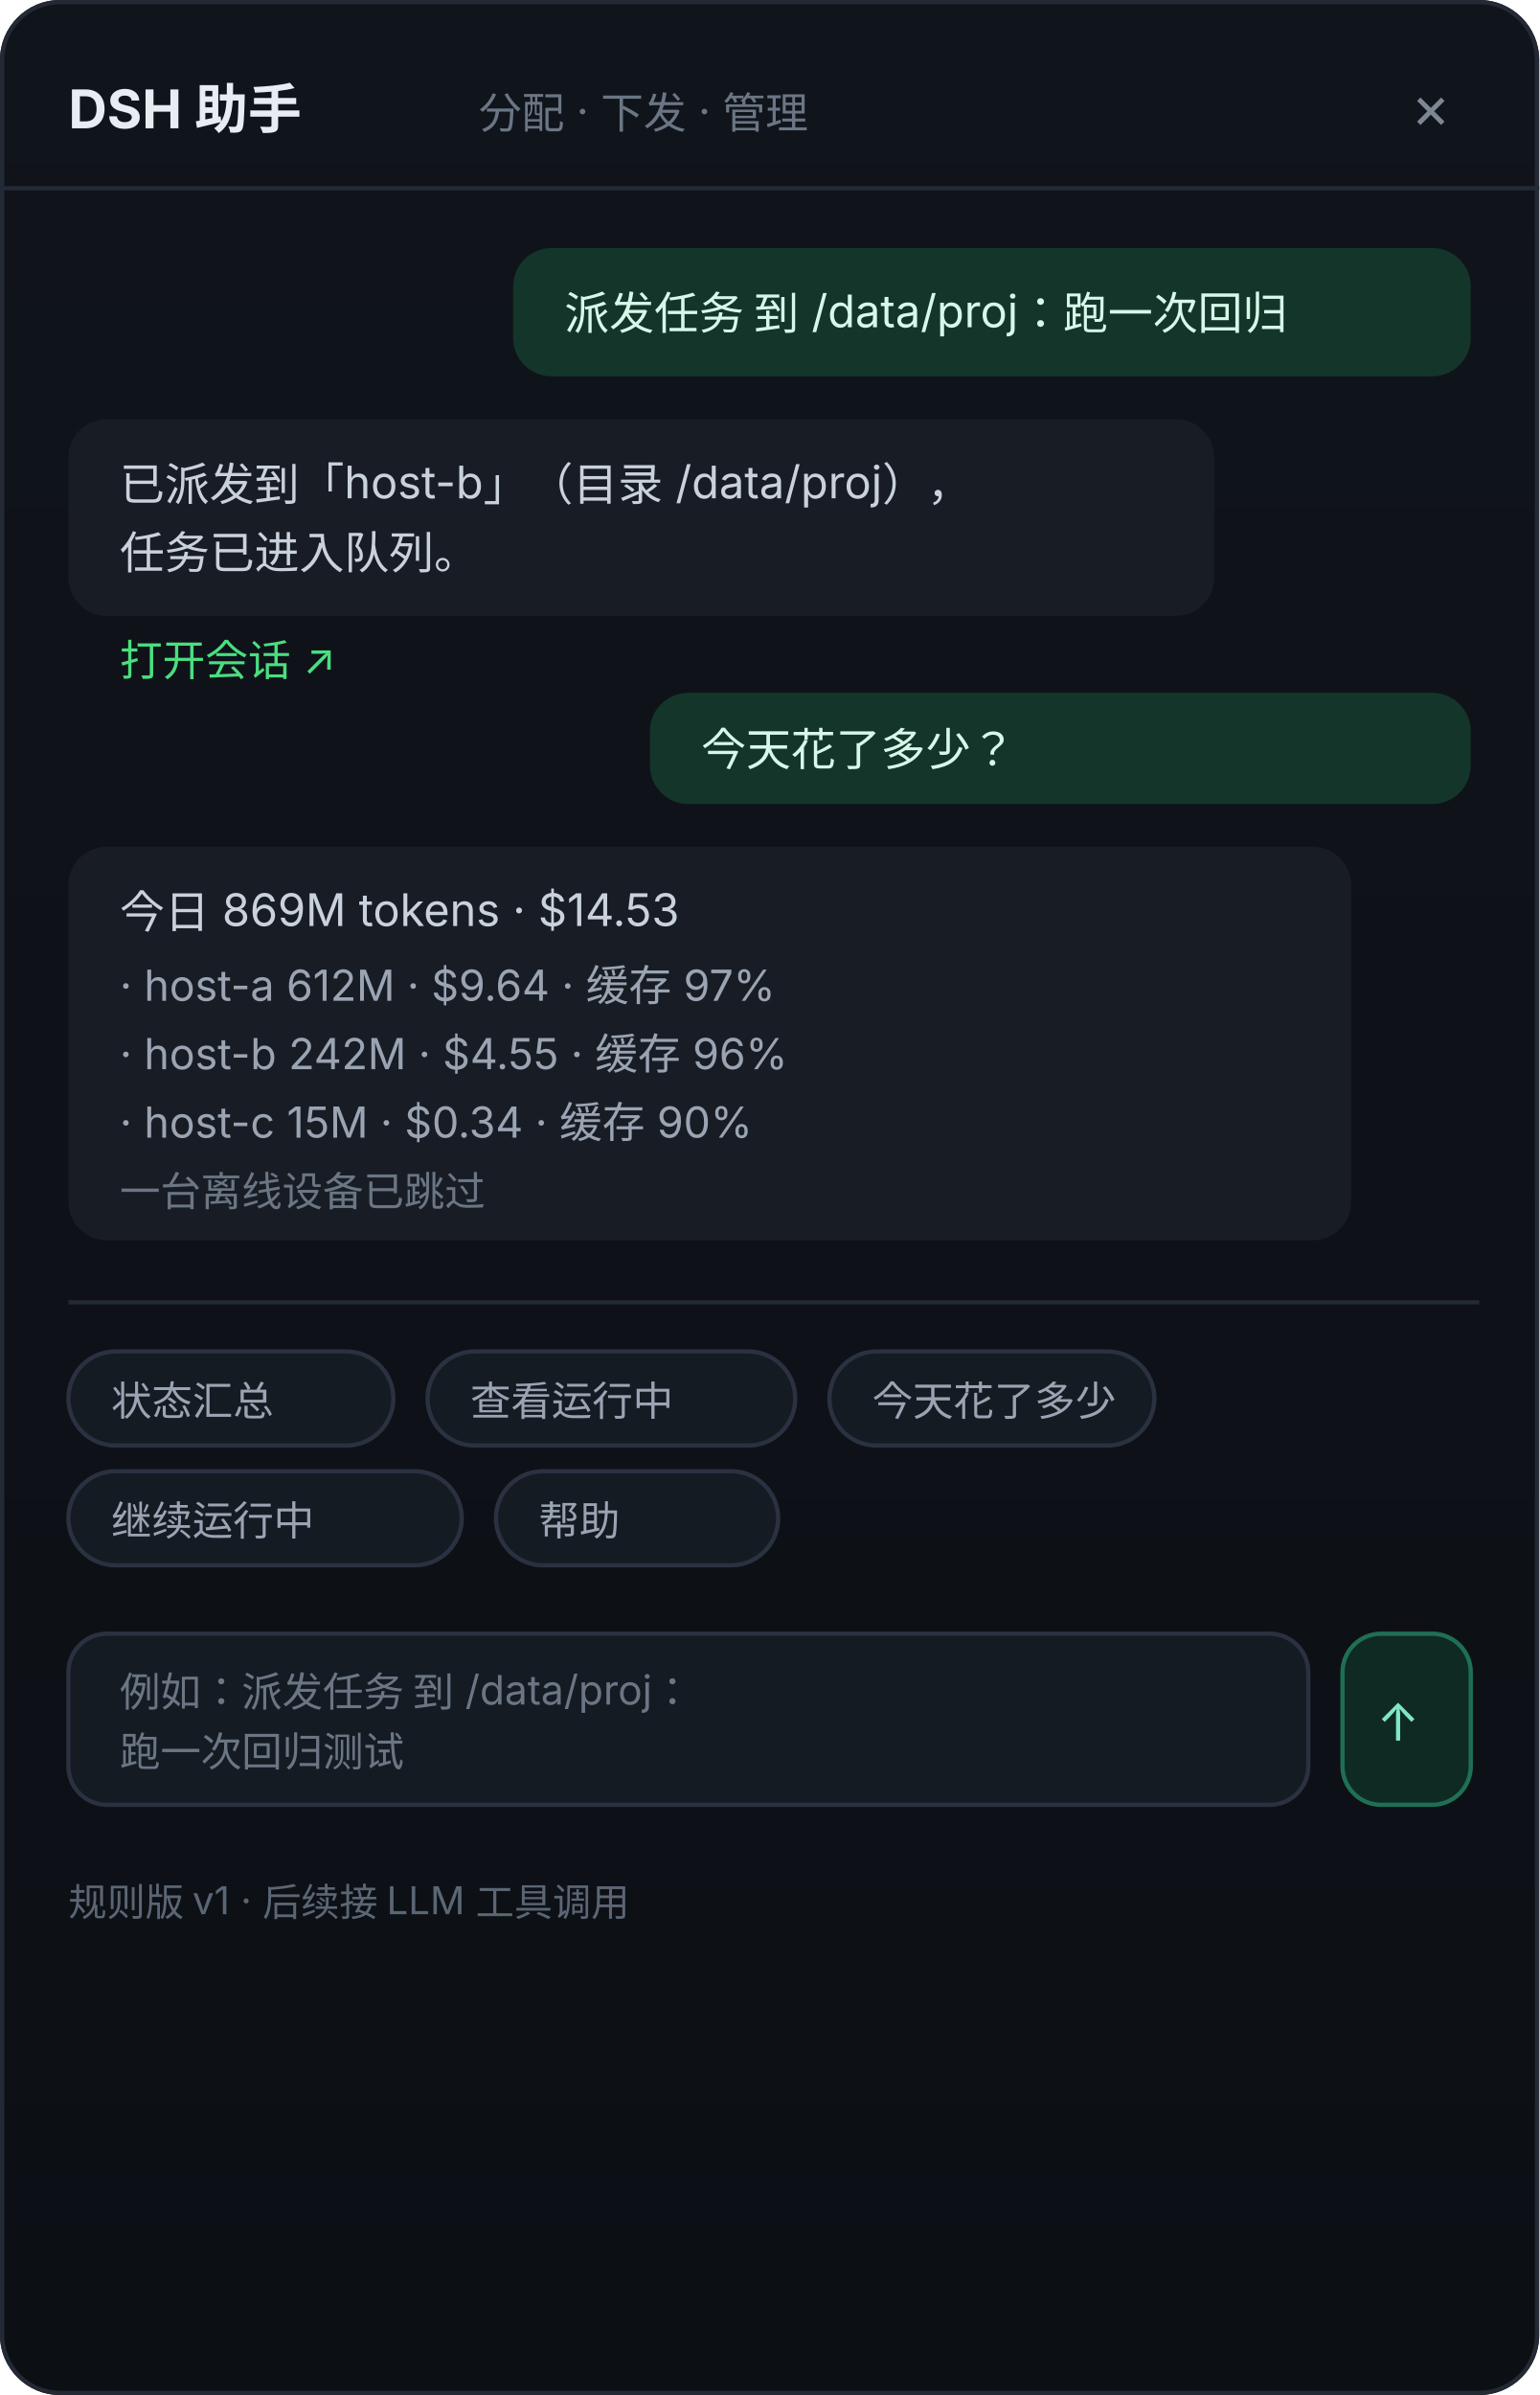
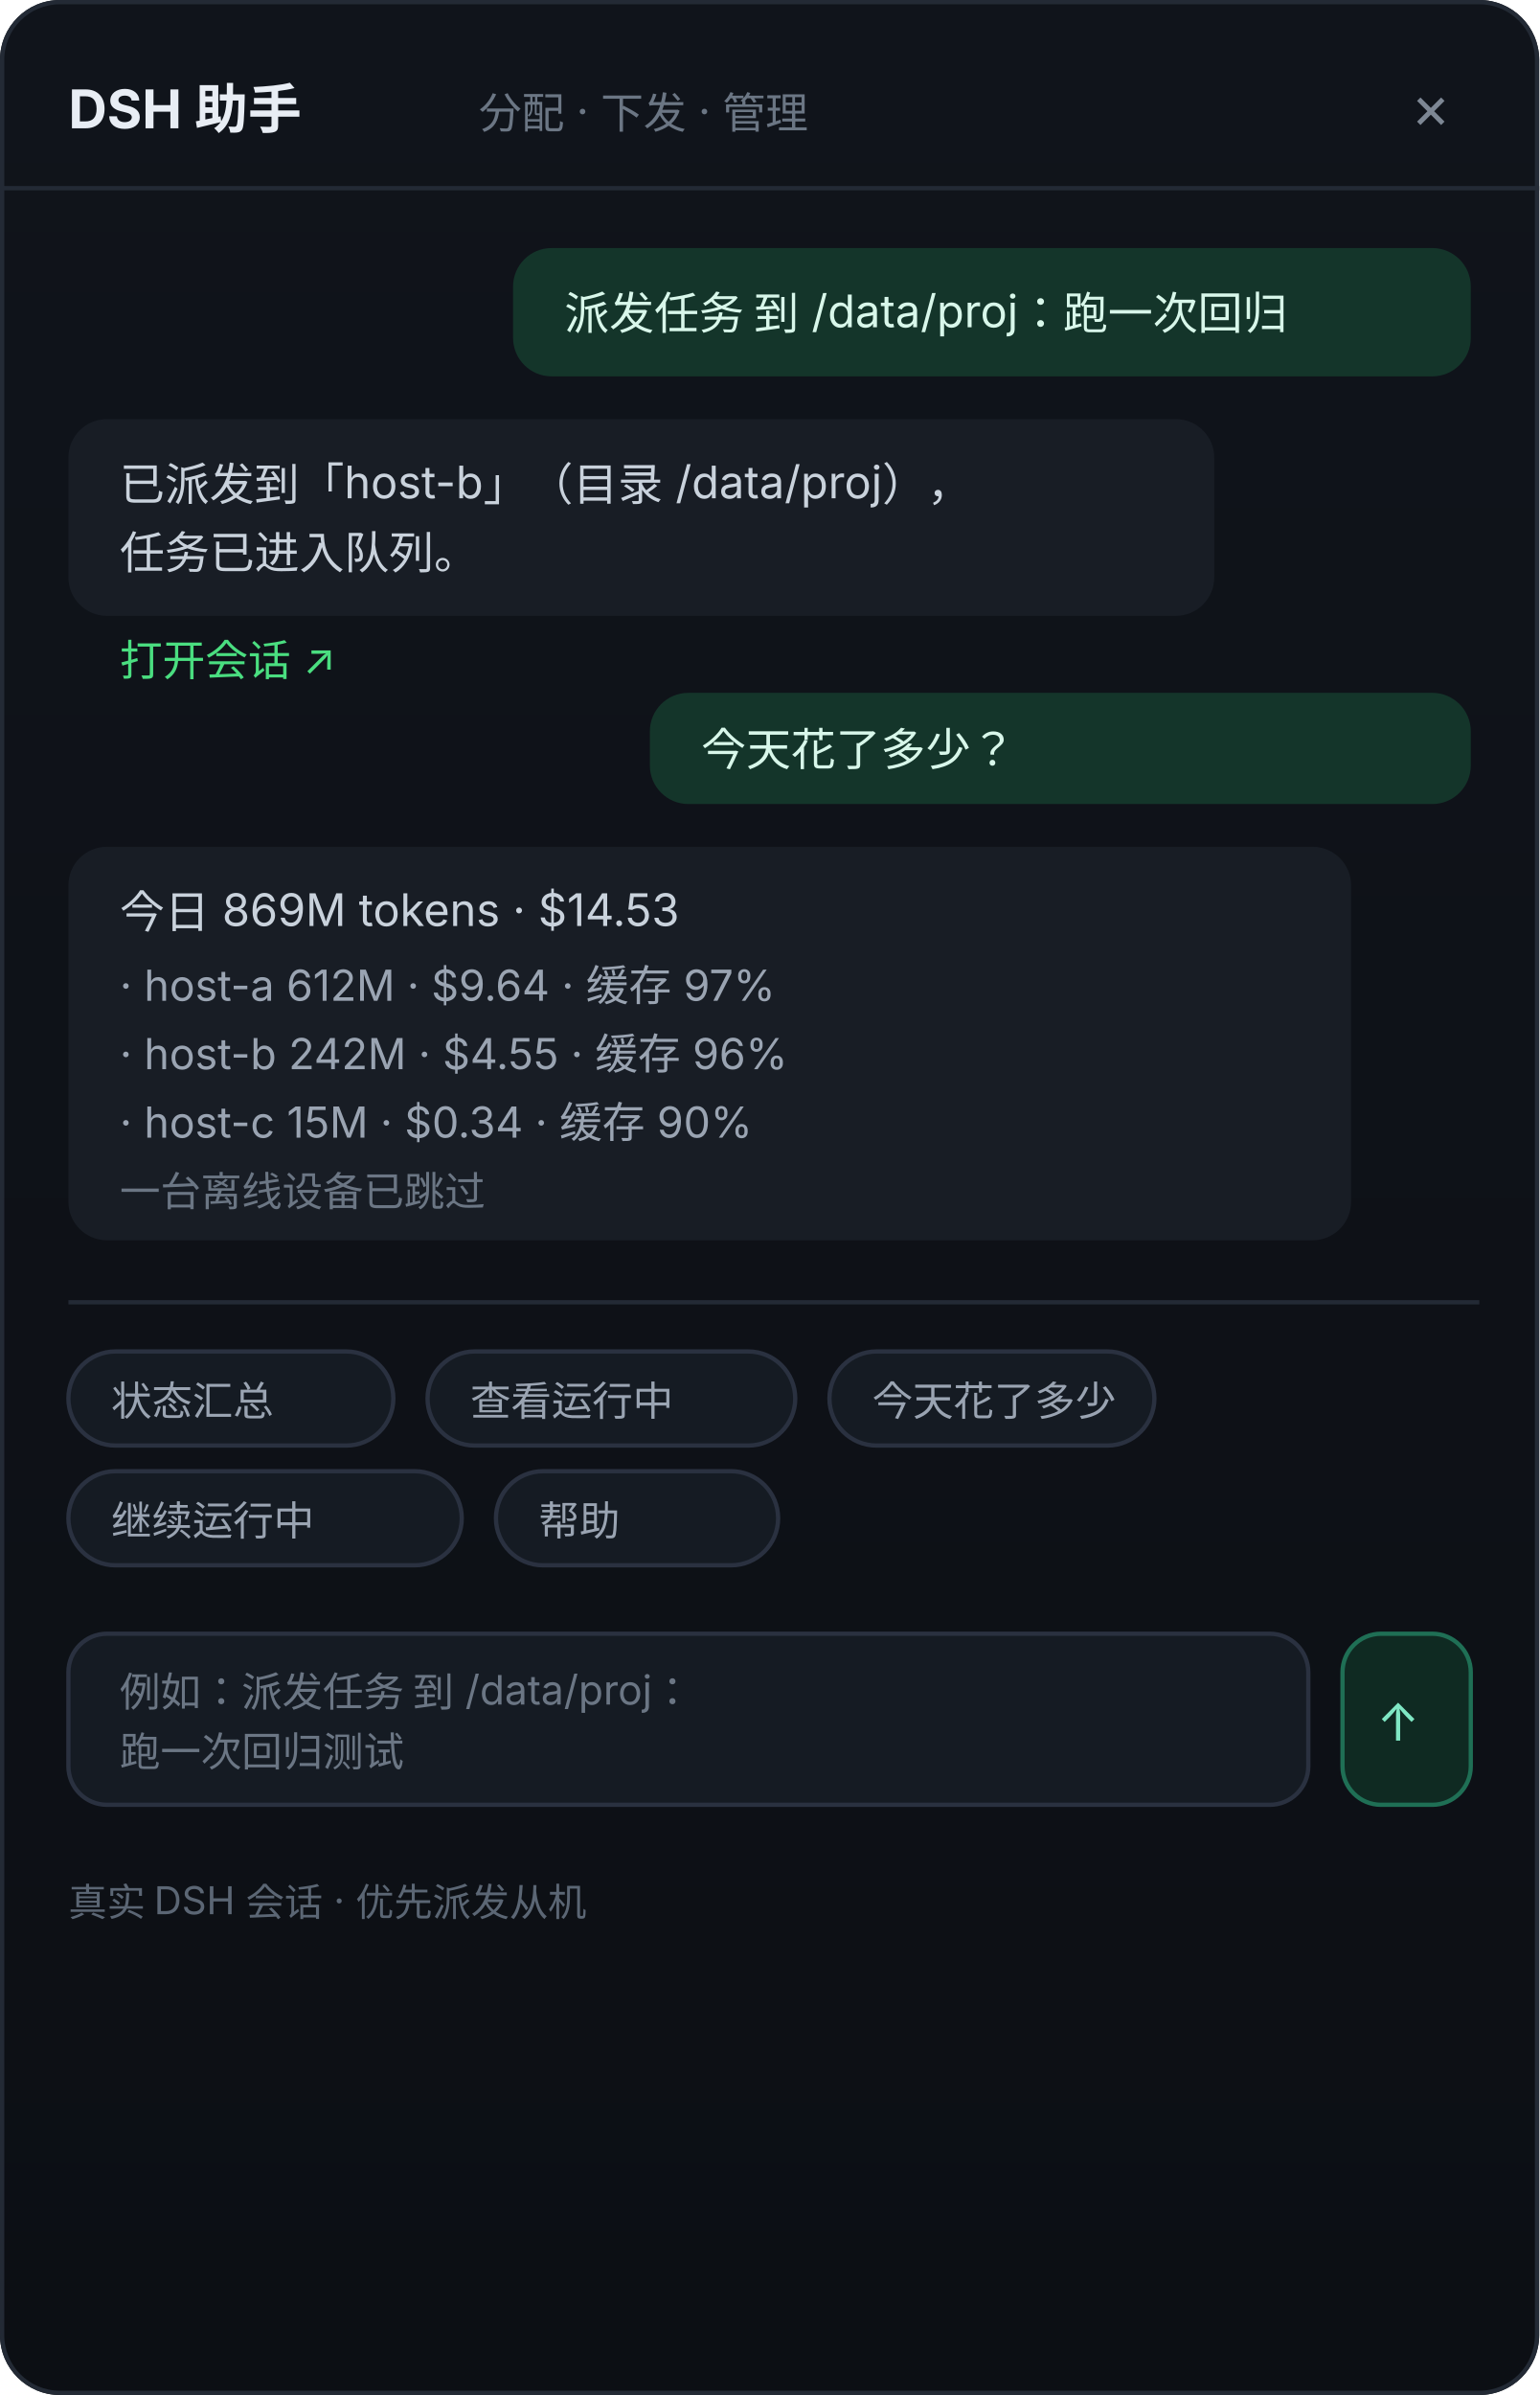
<svg xmlns="http://www.w3.org/2000/svg" width="360" height="560" viewBox="0 0 360 560" role="img" aria-label="dsh-fleet assistant">
  <defs>
    <linearGradient id="asbg" x1="0" y1="0" x2="0" y2="1">
      <stop offset="0" stop-color="#10141b" />
      <stop offset="1" stop-color="#0c0f14" />
    </linearGradient>
  </defs>
  <rect width="360" height="560" rx="14" fill="url(#asbg)" />
  <rect x="0.5" y="0.5" width="359" height="559" rx="13.5" fill="none" stroke="#232a35" />
  <g font-family="-apple-system, BlinkMacSystemFont, 'Segoe UI', 'PingFang SC', sans-serif">
    <text x="16" y="30" fill="#e8edf4" font-size="12.5" font-weight="700">DSH 助手</text>
    <text x="112" y="30" fill="#6b7684" font-size="10">分配 · 下发 · 管理</text>
    <text x="330" y="30" fill="#7d8794" font-size="14">×</text>
    <line x1="0" y1="44" x2="360" y2="44" stroke="#232a35" />
    <rect x="120" y="58" width="224" height="30" rx="9" fill="#14352a" />
    <text x="132" y="77" fill="#d8f7ea" font-size="10.5">派发任务 到 /data/proj：跑一次回归</text>
    <rect x="16" y="98" width="268" height="46" rx="9" fill="#181d25" />
    <text x="28" y="117" fill="#c9d2dc" font-size="10.5">已派发到「host-b」（目录 /data/proj），</text>
    <text x="28" y="133" fill="#c9d2dc" font-size="10.5">任务已进入队列。</text>
    <rect x="28" y="140" width="60" height="0" rx="0" fill="none" />
    <text x="28" y="158" fill="#4ade80" font-size="10">打开会话 ↗</text>
    <rect x="152" y="162" width="192" height="26" rx="9" fill="#14352a" />
    <text x="164" y="179" fill="#d8f7ea" font-size="10.5">今天花了多少？</text>
    <rect x="16" y="198" width="300" height="92" rx="9" fill="#181d25" />
    <text x="28" y="217" fill="#c9d2dc" font-size="10.5">今日 869M tokens · $14.53</text>
    <text x="28" y="234" fill="#9aa4b2" font-size="10">· host-a 612M · $9.64 · 缓存 97%</text>
    <text x="28" y="250" fill="#9aa4b2" font-size="10">· host-b 242M · $4.55 · 缓存 96%</text>
    <text x="28" y="266" fill="#9aa4b2" font-size="10">· host-c 15M · $0.34 · 缓存 90%</text>
    <text x="28" y="282" fill="#6b7684" font-size="9.5">一台离线设备已跳过</text>
    <rect x="16" y="304" width="330" height="1" fill="#232a35" />
    <g>
      <rect x="16" y="316" width="76" height="22" rx="11" fill="#151b23" stroke="#2a3140" />
      <text x="26" y="331" fill="#9aa4b2" font-size="9.5">状态汇总</text>
      <rect x="100" y="316" width="86" height="22" rx="11" fill="#151b23" stroke="#2a3140" />
      <text x="110" y="331" fill="#9aa4b2" font-size="9.5">查看运行中</text>
      <rect x="194" y="316" width="76" height="22" rx="11" fill="#151b23" stroke="#2a3140" />
      <text x="204" y="331" fill="#9aa4b2" font-size="9.5">今天花了多少</text>
      <rect x="16" y="344" width="92" height="22" rx="11" fill="#151b23" stroke="#2a3140" />
      <text x="26" y="359" fill="#9aa4b2" font-size="9.5">继续运行中</text>
      <rect x="116" y="344" width="66" height="22" rx="11" fill="#151b23" stroke="#2a3140" />
      <text x="126" y="359" fill="#9aa4b2" font-size="9.5">帮助</text>
    </g>
    <rect x="16" y="382" width="290" height="40" rx="9" fill="#151b23" stroke="#2a3140" />
    <text x="28" y="399" fill="#6b7684" font-size="9.5">例如：派发任务 到 /data/proj：</text>
    <text x="28" y="413" fill="#6b7684" font-size="9.5">跑一次回归测试</text>
    <rect x="314" y="382" width="30" height="40" rx="9" fill="#0f2a22" stroke="#1f6f55" />
    <text x="322" y="407" fill="#7fe7c4" font-size="12">↑</text>
-     <text x="16" y="448" fill="#5b6674" font-size="9">规则版 v1 · 后续接 LLM 工具调用</text>
+     <text x="16" y="448" fill="#5b6674" font-size="9">真实 DSH 会话 · 优先派发从机</text>
  </g>
</svg>
